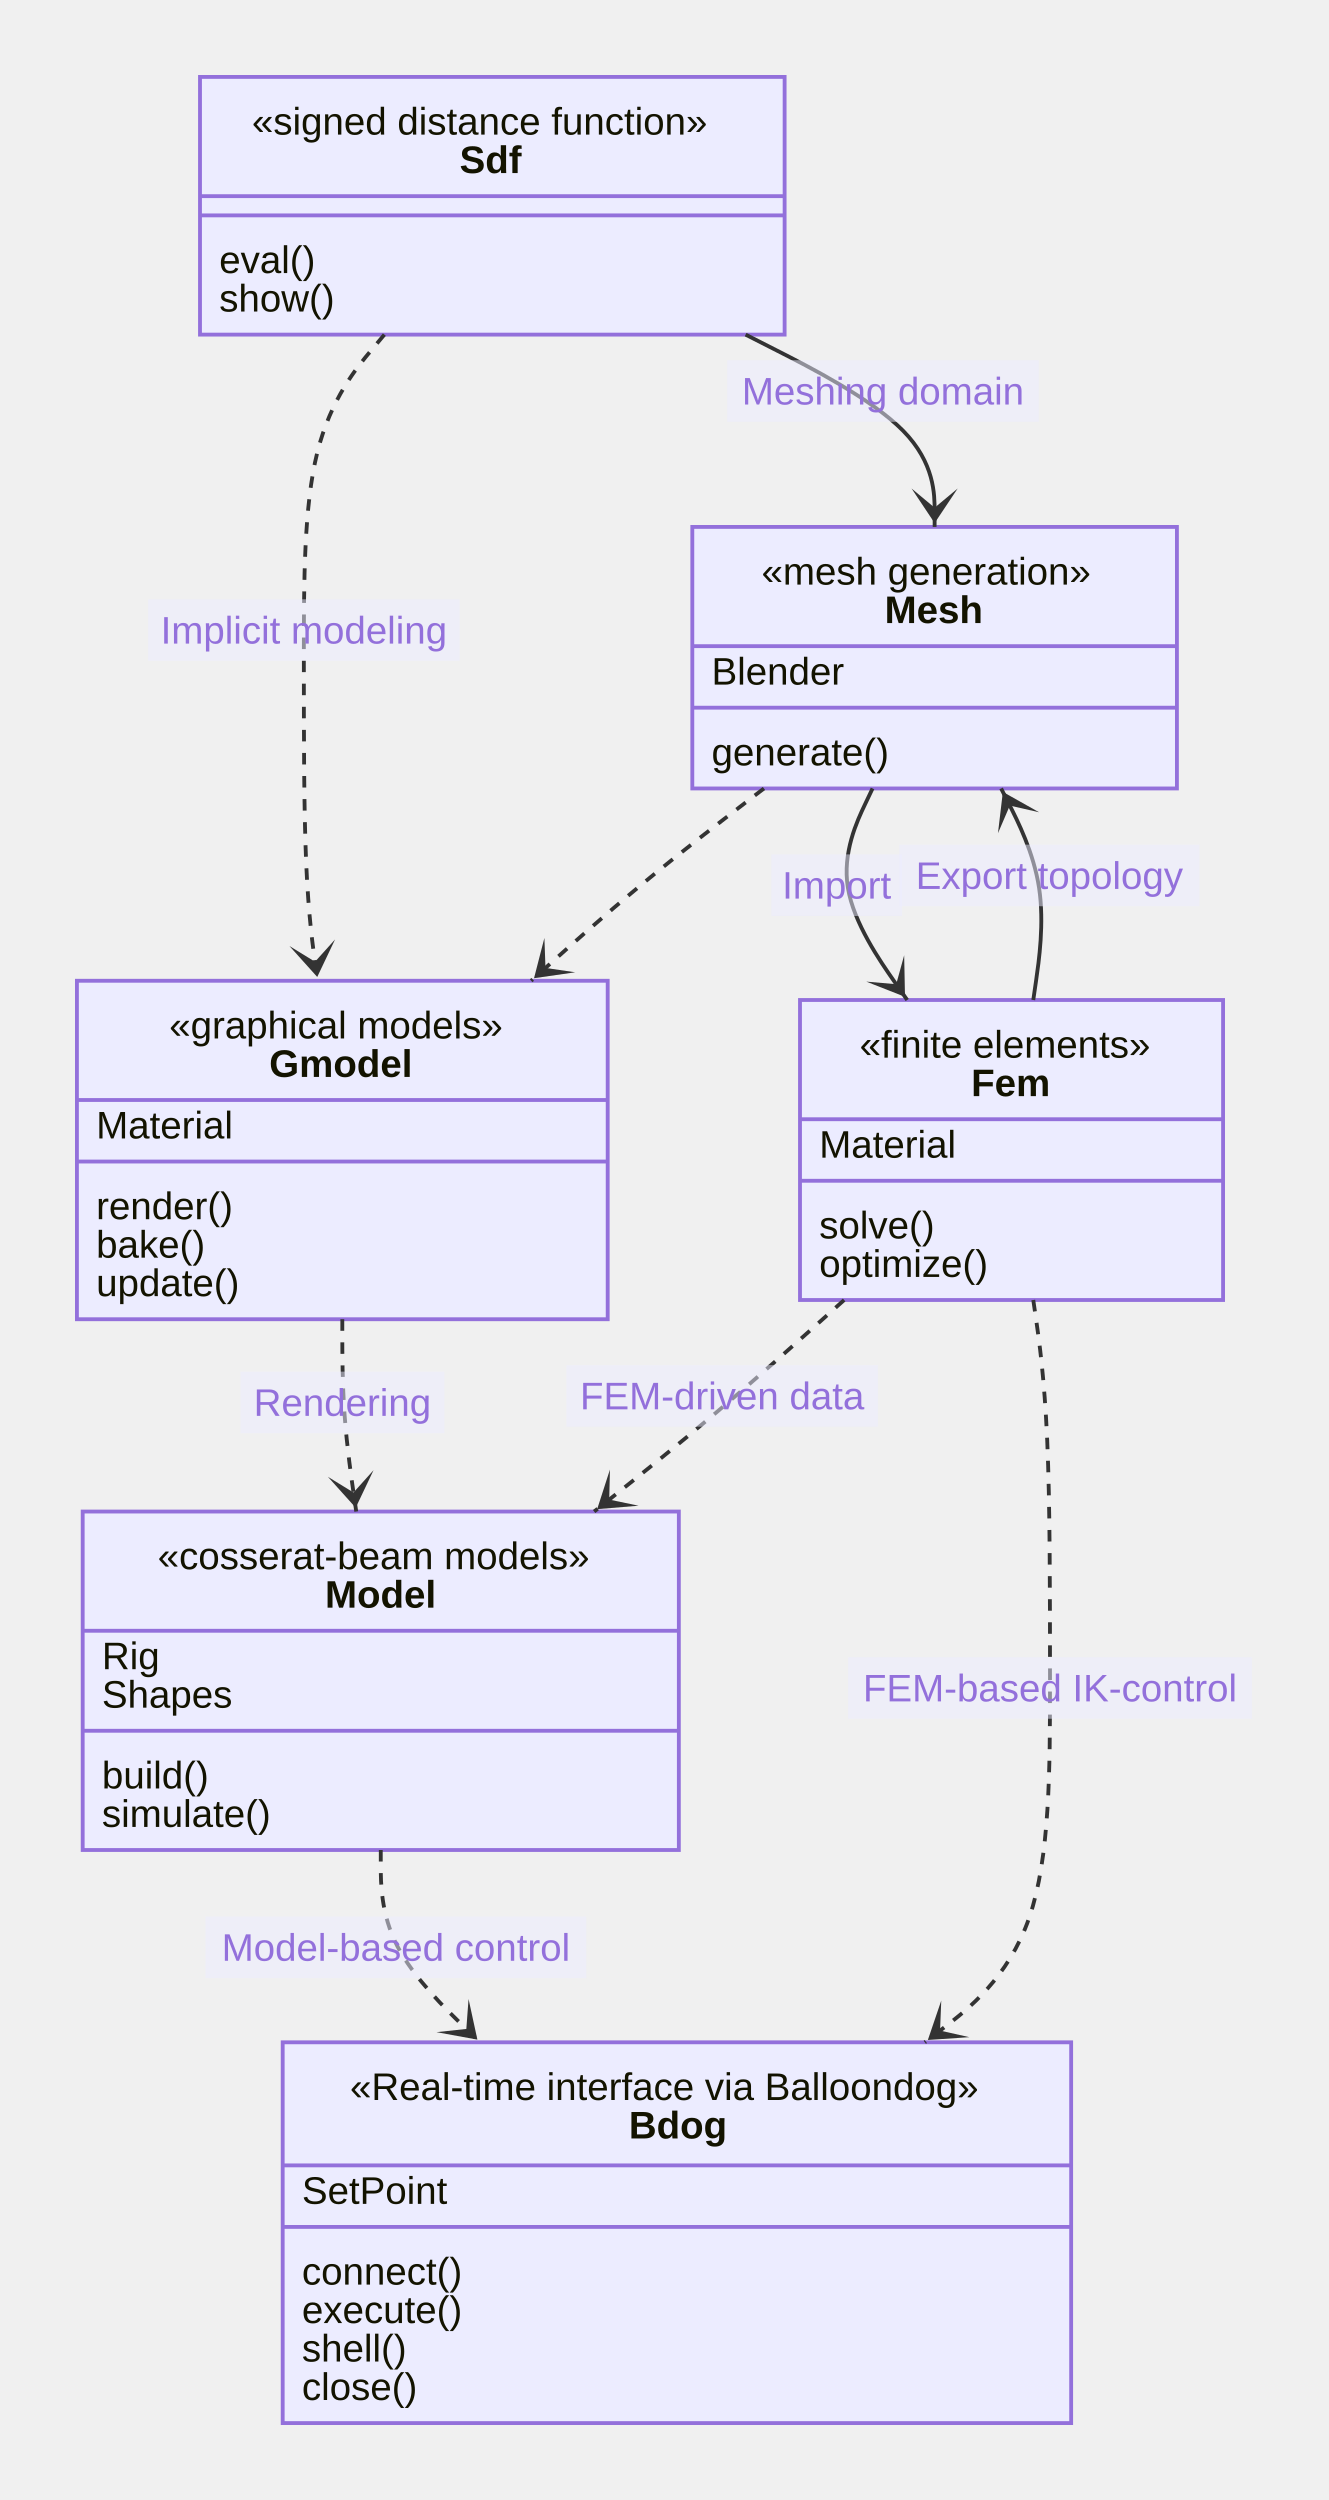
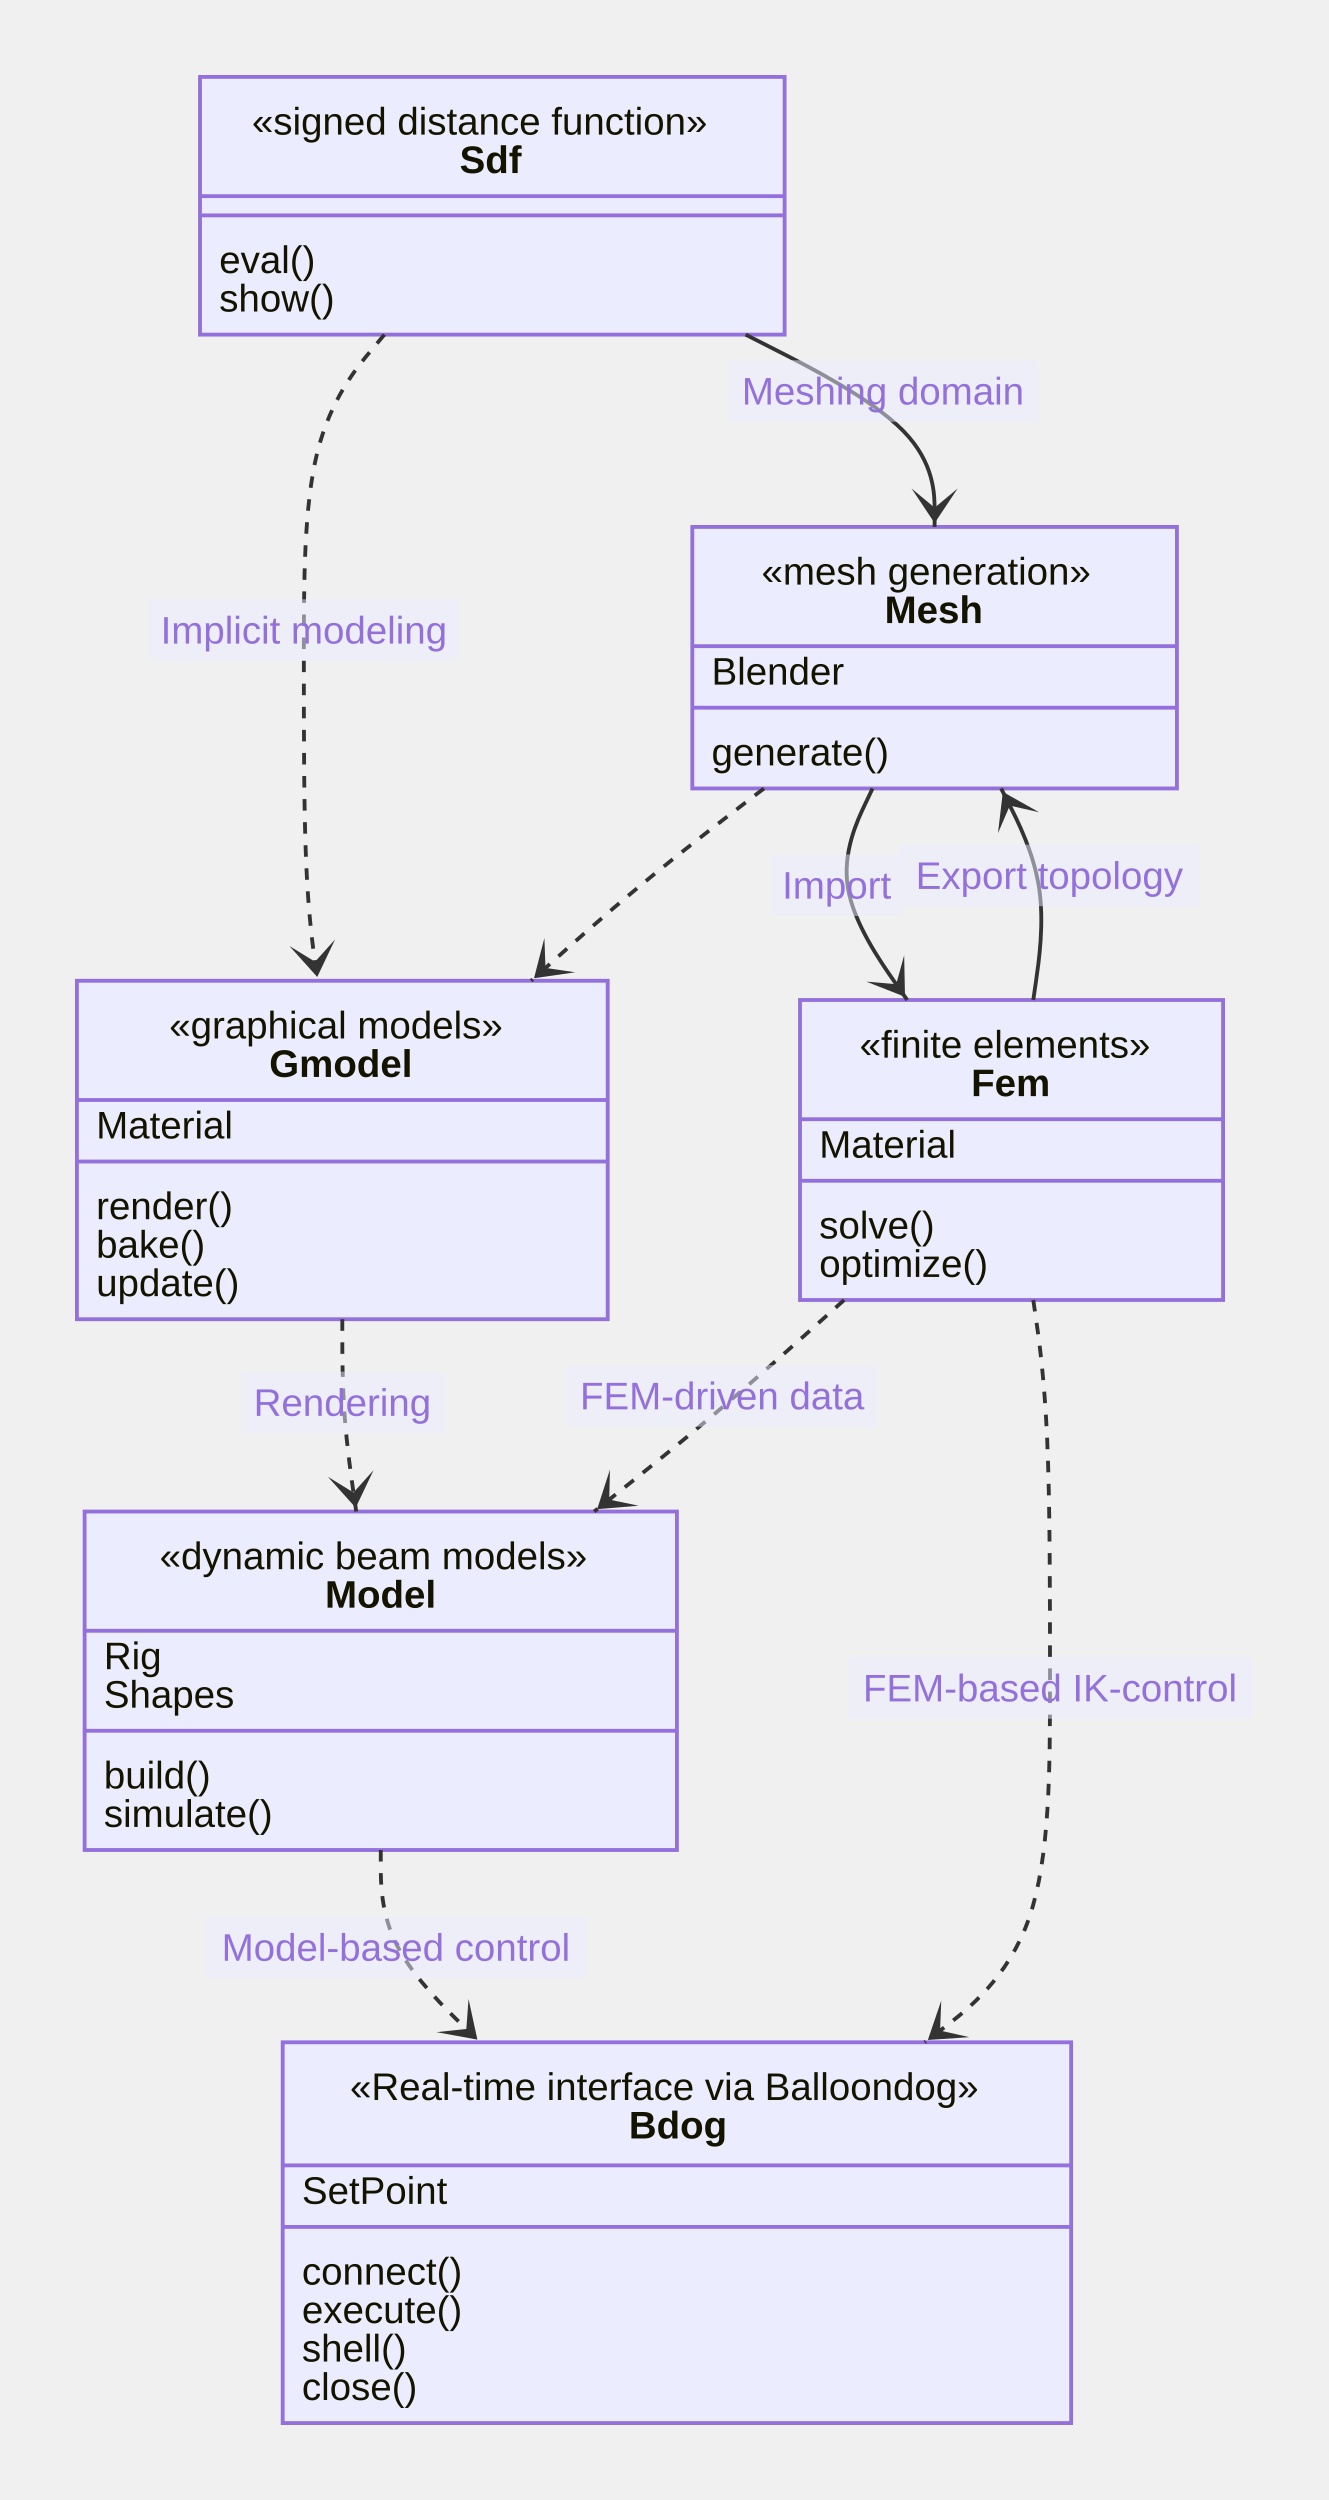
<svg xmlns="http://www.w3.org/2000/svg" id="mermaid-svg" width="100%" height="650" style="max-width: 345.5px;" viewBox="-20 -20 345.5 650">
  <style>#mermaid-svg{font-family:"trebuchet ms",verdana,arial,sans-serif;font-size:16px;fill:#333;}#mermaid-svg .error-icon{fill:#552222;}#mermaid-svg .error-text{fill:#552222;stroke:#552222;}#mermaid-svg .edge-thickness-normal{stroke-width:2px;}#mermaid-svg .edge-thickness-thick{stroke-width:3.5px;}#mermaid-svg .edge-pattern-solid{stroke-dasharray:0;}#mermaid-svg .edge-pattern-dashed{stroke-dasharray:3;}#mermaid-svg .edge-pattern-dotted{stroke-dasharray:2;}#mermaid-svg .marker{fill:#333333;stroke:#333333;}#mermaid-svg .marker.cross{stroke:#333333;}#mermaid-svg svg{font-family:"trebuchet ms",verdana,arial,sans-serif;font-size:16px;}#mermaid-svg g.classGroup text{fill:#9370DB;fill:#131300;stroke:none;font-family:"trebuchet ms",verdana,arial,sans-serif;font-size:10px;}#mermaid-svg g.classGroup text .title{font-weight:bolder;}#mermaid-svg .classTitle{font-weight:bolder;}#mermaid-svg .node rect,#mermaid-svg .node circle,#mermaid-svg .node ellipse,#mermaid-svg .node polygon,#mermaid-svg .node path{fill:#ECECFF;stroke:#9370DB;stroke-width:1px;}#mermaid-svg .divider{stroke:#9370DB;stroke:1;}#mermaid-svg g.clickable{cursor:pointer;}#mermaid-svg g.classGroup rect{fill:#ECECFF;stroke:#9370DB;}#mermaid-svg g.classGroup line{stroke:#9370DB;stroke-width:1;}#mermaid-svg .classLabel .box{stroke:none;stroke-width:0;fill:#ECECFF;opacity:0.5;}#mermaid-svg .classLabel .label{fill:#9370DB;font-size:10px;}#mermaid-svg .relation{stroke:#333333;stroke-width:1;fill:none;}#mermaid-svg .dashed-line{stroke-dasharray:3;}#mermaid-svg #compositionStart,#mermaid-svg .composition{fill:#333333 !important;stroke:#333333 !important;stroke-width:1;}#mermaid-svg #compositionEnd,#mermaid-svg .composition{fill:#333333 !important;stroke:#333333 !important;stroke-width:1;}#mermaid-svg #dependencyStart,#mermaid-svg .dependency{fill:#333333 !important;stroke:#333333 !important;stroke-width:1;}#mermaid-svg #dependencyStart,#mermaid-svg .dependency{fill:#333333 !important;stroke:#333333 !important;stroke-width:1;}#mermaid-svg #extensionStart,#mermaid-svg .extension{fill:#333333 !important;stroke:#333333 !important;stroke-width:1;}#mermaid-svg #extensionEnd,#mermaid-svg .extension{fill:#333333 !important;stroke:#333333 !important;stroke-width:1;}#mermaid-svg #aggregationStart,#mermaid-svg .aggregation{fill:#ECECFF !important;stroke:#333333 !important;stroke-width:1;}#mermaid-svg #aggregationEnd,#mermaid-svg .aggregation{fill:#ECECFF !important;stroke:#333333 !important;stroke-width:1;}#mermaid-svg .edgeTerminals{font-size:11px;}#mermaid-svg:root{--mermaid-font-family:"trebuchet ms",verdana,arial,sans-serif;}</style>
  <g />
  <defs>
    <marker id="extensionStart" class="extension" refX="0" refY="7" markerWidth="190" markerHeight="240" orient="auto">
      <path d="M 1,7 L18,13 V 1 Z" />
    </marker>
  </defs>
  <defs>
    <marker id="extensionEnd" refX="19" refY="7" markerWidth="20" markerHeight="28" orient="auto">
      <path d="M 1,1 V 13 L18,7 Z" />
    </marker>
  </defs>
  <defs>
    <marker id="compositionStart" class="extension" refX="0" refY="7" markerWidth="190" markerHeight="240" orient="auto">
      <path d="M 18,7 L9,13 L1,7 L9,1 Z" />
    </marker>
  </defs>
  <defs>
    <marker id="compositionEnd" refX="19" refY="7" markerWidth="20" markerHeight="28" orient="auto">
      <path d="M 18,7 L9,13 L1,7 L9,1 Z" />
    </marker>
  </defs>
  <defs>
    <marker id="aggregationStart" class="extension" refX="0" refY="7" markerWidth="190" markerHeight="240" orient="auto">
      <path d="M 18,7 L9,13 L1,7 L9,1 Z" />
    </marker>
  </defs>
  <defs>
    <marker id="aggregationEnd" refX="19" refY="7" markerWidth="20" markerHeight="28" orient="auto">
      <path d="M 18,7 L9,13 L1,7 L9,1 Z" />
    </marker>
  </defs>
  <defs>
    <marker id="dependencyStart" class="extension" refX="0" refY="7" markerWidth="190" markerHeight="240" orient="auto">
      <path d="M 5,7 L9,13 L1,7 L9,1 Z" />
    </marker>
  </defs>
  <defs>
    <marker id="dependencyEnd" refX="19" refY="7" markerWidth="20" markerHeight="28" orient="auto">
      <path d="M 18,7 L9,13 L14,7 L9,1 Z" />
    </marker>
  </defs>
  <g id="classid-Sdf-0" class="classGroup" transform="translate(32,0 )">
    <rect x="0" y="0" width="152" height="67" class=" " />
    <text y="15" x="0">
      <tspan x="13.5">«signed distance function»</tspan>
      <tspan class="title" dy="10" x="67.5">Sdf</tspan>
    </text>
    <line x1="0" y1="31" y2="31" x2="152" />
    <text x="5" y="41" fill="white" class="classText" />
    <line x1="0" y1="36" y2="36" x2="152" />
    <text x="5" y="51" fill="white" class="classText">
      <tspan x="5">eval()</tspan>
      <tspan x="5" dy="10">show()</tspan>
    </text>
  </g>
  <g id="classid-Mesh-1" class="classGroup" transform="translate(160,117 )">
    <rect x="0" y="0" width="126" height="68" class=" " />
    <text y="15" x="0">
      <tspan x="18">«mesh generation»</tspan>
      <tspan class="title" dy="10" x="50">Mesh</tspan>
    </text>
    <line x1="0" y1="31" y2="31" x2="126" />
    <text x="5" y="41" fill="white" class="classText">
      <tspan x="5">Blender</tspan>
    </text>
    <line x1="0" y1="47" y2="47" x2="126" />
    <text x="5" y="62" fill="white" class="classText">
      <tspan x="5">generate()</tspan>
    </text>
  </g>
  <g id="classid-Gmodel-2" class="classGroup" transform="translate(0,235 )">
    <rect x="0" y="0" width="138" height="88" class=" " />
    <text y="15" x="0">
      <tspan x="24">«graphical models»</tspan>
      <tspan class="title" dy="10" x="50">Gmodel</tspan>
    </text>
    <line x1="0" y1="31" y2="31" x2="138" />
    <text x="5" y="41" fill="white" class="classText">
      <tspan x="5">Material</tspan>
    </text>
    <line x1="0" y1="47" y2="47" x2="138" />
    <text x="5" y="62" fill="white" class="classText">
      <tspan x="5">render()</tspan>
      <tspan x="5" dy="10">bake()</tspan>
      <tspan x="5" dy="10">update()</tspan>
    </text>
  </g>
  <g id="classid-Fem-3" class="classGroup" transform="translate(188,240 )">
    <rect x="0" y="0" width="110" height="78" class=" " />
    <text y="15" x="0">
      <tspan x="15.5">«finite elements»</tspan>
      <tspan class="title" dy="10" x="44.5">Fem</tspan>
    </text>
    <line x1="0" y1="31" y2="31" x2="110" />
    <text x="5" y="41" fill="white" class="classText">
      <tspan x="5">Material</tspan>
    </text>
    <line x1="0" y1="47" y2="47" x2="110" />
    <text x="5" y="62" fill="white" class="classText">
      <tspan x="5">solve()</tspan>
      <tspan x="5" dy="10">optimize()</tspan>
    </text>
  </g>
-   <g id="classid-Model-4" class="classGroup" transform="translate(1.5,373 )">
-     <rect x="0" y="0" width="155" height="88" class=" " />
+   <g id="classid-Model-4" class="classGroup" transform="translate(2,373 )">
+     <rect x="0" y="0" width="154" height="88" class=" " />
    <text y="15" x="0">
-       <tspan x="19.5">«cosserat-beam models»</tspan>
-       <tspan class="title" dy="10" x="63">Model</tspan>
+       <tspan x="19.5">«dynamic beam models»</tspan>
+       <tspan class="title" dy="10" x="62.5">Model</tspan>
    </text>
-     <line x1="0" y1="31" y2="31" x2="155" />
+     <line x1="0" y1="31" y2="31" x2="154" />
    <text x="5" y="41" fill="white" class="classText">
      <tspan x="5">Rig</tspan>
      <tspan x="5" dy="10">Shapes</tspan>
    </text>
-     <line x1="0" y1="57" y2="57" x2="155" />
+     <line x1="0" y1="57" y2="57" x2="154" />
    <text x="5" y="72" fill="white" class="classText">
      <tspan x="5">build()</tspan>
      <tspan x="5" dy="10">simulate()</tspan>
    </text>
  </g>
  <g id="classid-Bdog-5" class="classGroup" transform="translate(53.5,511 )">
    <rect x="0" y="0" width="205" height="99" class=" " />
    <text y="15" x="0">
      <tspan x="17.5">«Real-time interface via Balloondog»</tspan>
      <tspan class="title" dy="10" x="90">Bdog</tspan>
    </text>
    <line x1="0" y1="32" y2="32" x2="205" />
    <text x="5" y="42" fill="white" class="classText">
      <tspan x="5">SetPoint</tspan>
    </text>
    <line x1="0" y1="48" y2="48" x2="205" />
    <text x="5" y="63" fill="white" class="classText">
      <tspan x="5">connect()</tspan>
      <tspan x="5" dy="10">execute()</tspan>
      <tspan x="5" dy="10">shell()</tspan>
      <tspan x="5" dy="10">close()</tspan>
    </text>
  </g>
  <path d="M173.855,67L182.046,71.167C190.236,75.333,206.618,83.667,214.809,92C223,100.333,223,108.667,223,112.833L223,117" id="edge0" class="relation" marker-end="url(#dependencyEnd)" />
  <g class="classLabel">
    <rect class="box" x="169.062" y="73.656" width="81.016" height="16.016" />
    <text class="label" x="209.569" y="85.168" fill="red" text-anchor="middle">Meshing domain</text>
  </g>
  <path d="M79.94,67L76.45,71.167C72.96,75.333,65.98,83.667,62.49,97.667C59,111.667,59,131.333,59,151C59,170.667,59,190.333,59.604,204.333C60.208,218.333,61.415,226.667,62.019,230.833L62.623,235" id="edge1" class="relation dashed-line" marker-end="url(#dependencyEnd)" />
  <g class="classLabel">
    <rect class="box" x="18.5" y="135.812" width="81" height="16.016" />
    <text class="label" x="59" y="147.325" fill="red" text-anchor="middle">Implicit modeling</text>
  </g>
  <path d="M178.627,185L173.189,189.167C167.751,193.333,156.876,201.667,146.788,210C136.7,218.333,127.401,226.667,122.751,230.833L118.101,235" id="edge2" class="relation dashed-line" marker-end="url(#dependencyEnd)" />
  <path d="M69,323L69,327.167C69,331.333,69,339.667,69.604,348C70.208,356.333,71.415,364.667,72.019,368.833L72.623,373" id="edge3" class="relation dashed-line" marker-end="url(#dependencyEnd)" />
  <g class="classLabel">
    <rect class="box" x="42.516" y="336.625" width="53.016" height="16.016" />
    <text class="label" x="69.019" y="348.129" fill="red" text-anchor="middle">Rendering</text>
  </g>
  <path d="M206.864,185L204.887,189.167C202.91,193.333,198.955,201.667,200.456,210.833C201.957,220,208.913,230,212.391,235L215.87,240" id="edge4" class="relation" marker-end="url(#dependencyEnd)" />
  <g class="classLabel">
    <rect class="box" x="180.531" y="202.141" width="34.016" height="16.016" />
    <text class="label" x="197.533" y="213.642" fill="red" text-anchor="middle">Import</text>
  </g>
  <path d="M248.652,240L249.377,235C250.101,230,251.551,220,250.157,210.833C248.763,201.667,244.525,193.333,242.407,189.167L240.288,185" id="edge5" class="relation" marker-end="url(#dependencyEnd)" />
  <g class="classLabel">
    <rect class="box" x="213.828" y="199.609" width="78.016" height="16.016" />
    <text class="label" x="252.837" y="211.122" fill="red" text-anchor="middle">Export topology</text>
  </g>
  <path d="M199.478,318L193.899,323C188.319,328,177.159,338,166.326,347.167C155.493,356.333,144.986,364.667,139.732,368.833L134.478,373" id="edge6" class="relation dashed-line" marker-end="url(#dependencyEnd)" />
  <g class="classLabel">
    <rect class="box" x="127.25" y="334.922" width="81.016" height="16.016" />
    <text class="label" x="167.758" y="346.425" fill="red" text-anchor="middle">FEM-driven data</text>
  </g>
  <path d="M79,461L79,465.167C79,469.333,79,477.667,83.306,486C87.613,494.333,96.226,502.667,100.532,506.833L104.839,511" id="edge7" class="relation dashed-line" marker-end="url(#dependencyEnd)" />
  <g class="classLabel">
    <rect class="box" x="33.422" y="478.297" width="99.016" height="16.016" />
    <text class="label" x="82.936" y="489.808" fill="red" text-anchor="middle">Model-based control</text>
  </g>
  <path d="M248.652,318L249.377,323C250.101,328,251.551,338,252.275,354.5C253,371,253,394,253,417C253,440,253,463,247.575,478.667C242.15,494.333,231.3,502.667,225.875,506.833L220.45,511" id="edge8" class="relation dashed-line" marker-end="url(#dependencyEnd)" />
  <g class="classLabel">
    <rect class="box" x="200.5" y="410.859" width="105" height="16.016" />
    <text class="label" x="253" y="422.365" fill="red" text-anchor="middle">FEM-based IK-control</text>
  </g>
</svg>
